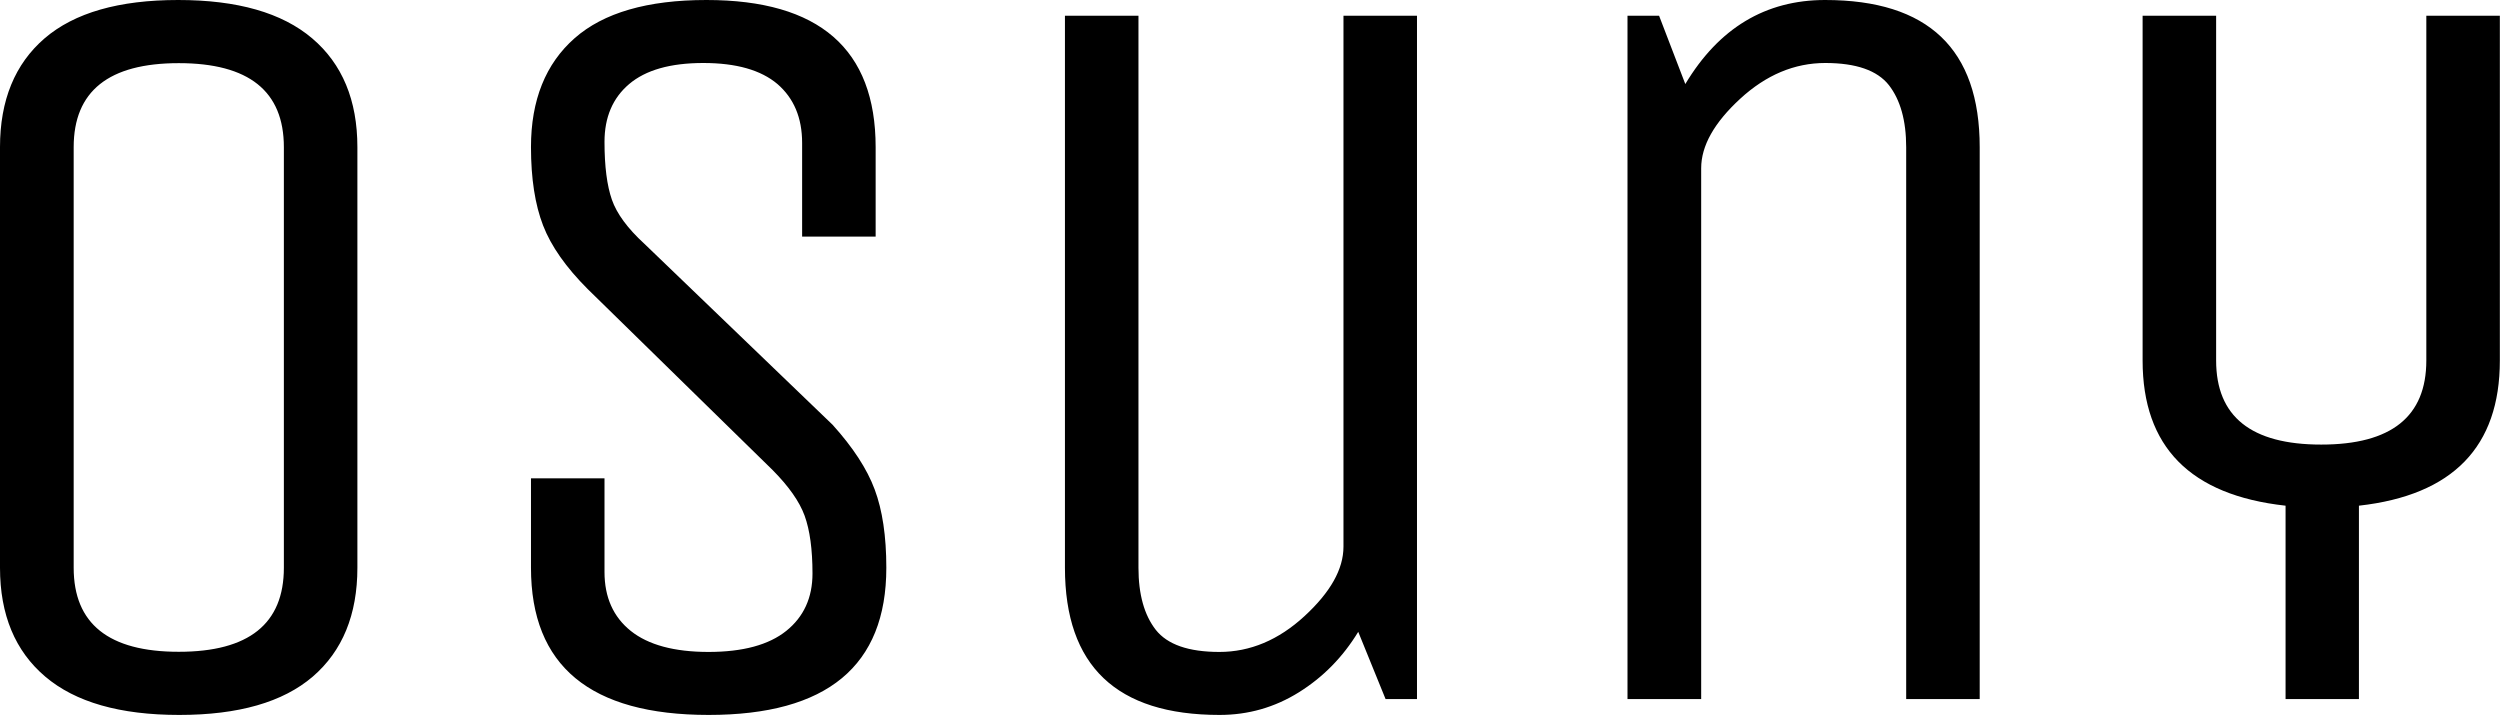
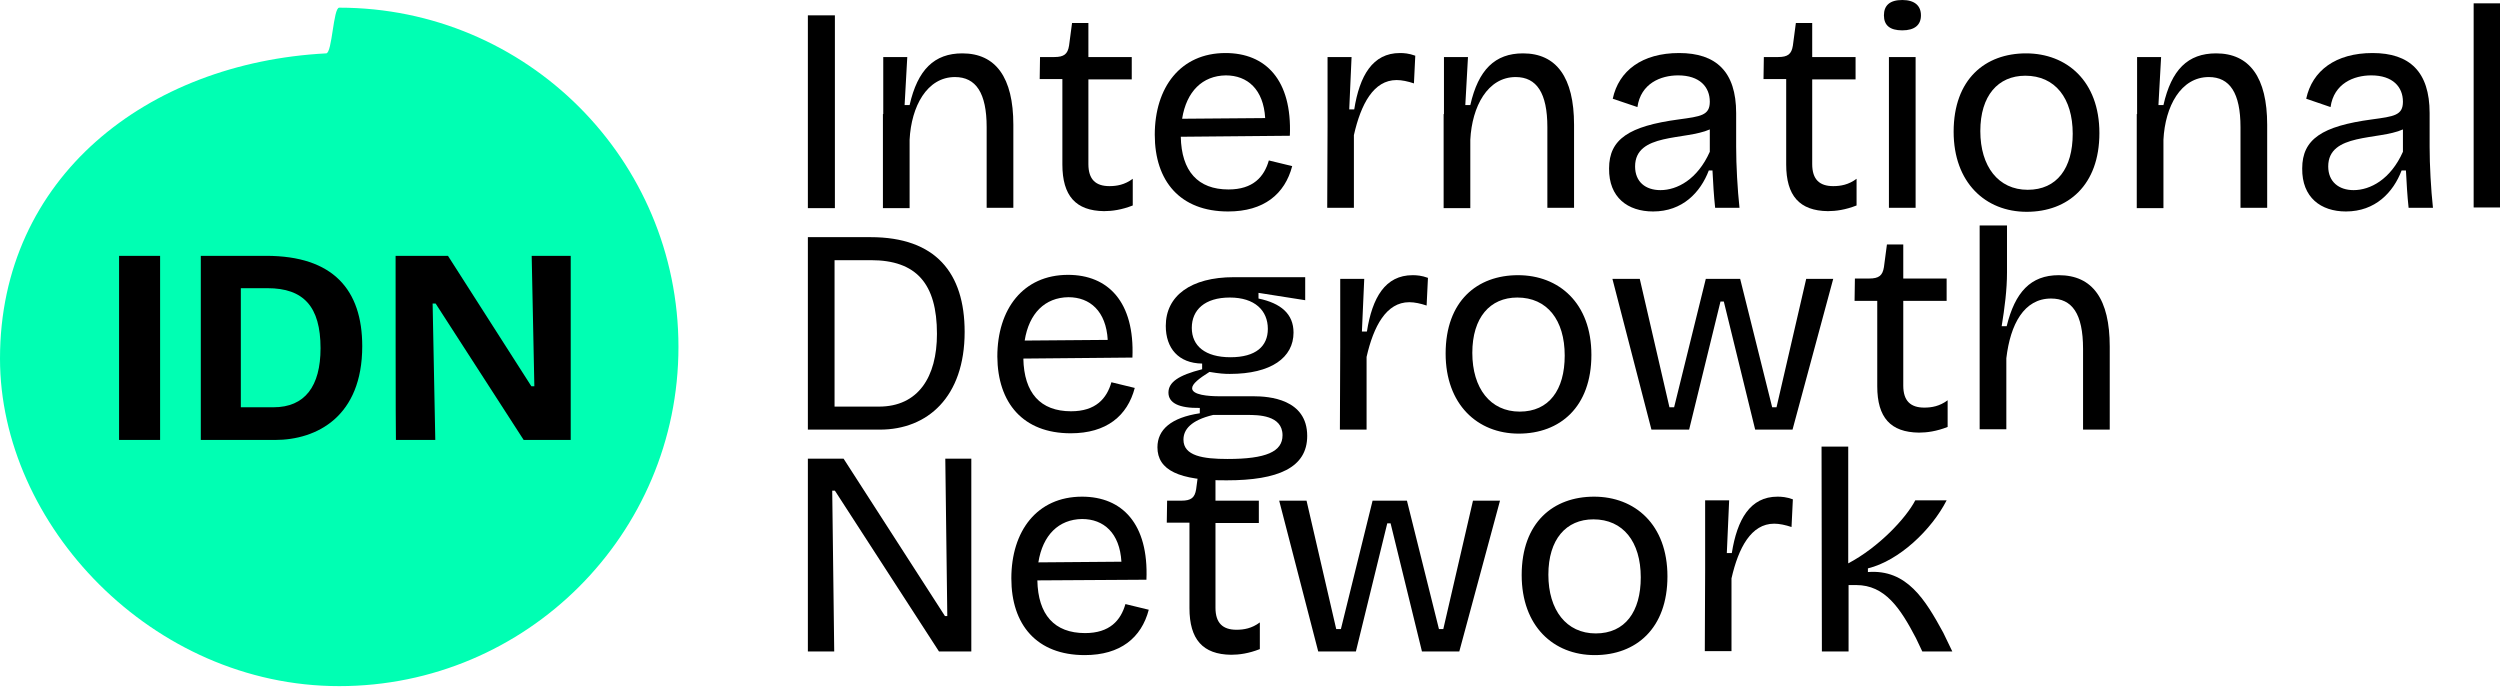
- <svg xmlns="http://www.w3.org/2000/svg" version="1.2" baseProfile="tiny" width="1591.4" height="455.1" overflow="visible" xml:space="preserve">
-   <switch>
-     <g>
-       <g fill="#000000">
-         <path d="M227.5 93.7v267.7c0 29.9-9.5 53-28.4 69.3-19 16.3-47.3 24.4-85 24.4S48 447 28.8 430.7C9.6 414.4 0 391.3 0 361.4V93.7c0-29.9 9.5-53 28.4-69.3C47.4 8.1 75.7 0 113.4 0s66.1 8.1 85.3 24.4c19.2 16.3 28.8 39.4 28.8 69.3zm-46.8 267.7V93.7c0-35.7-22.3-53.5-66.9-53.5-44.6 0-66.9 17.8-66.9 53.5v267.7c0 35.7 22.3 53.5 66.9 53.5 44.6 0 66.9-17.8 66.9-53.5zM564.2 361.4c0 62.5-37.7 93.7-113.1 93.7-75.4 0-113.1-31.2-113.1-93.7v-56.9h46.8v59.6c0 16.1 5.6 28.6 16.7 37.5 11.1 8.9 27.7 13.4 49.5 13.4 21.9 0 38.4-4.5 49.5-13.4 11.1-8.9 16.7-21.1 16.7-36.5 0-15.4-1.7-27.7-5-36.8-3.3-9.1-10.2-18.8-20.4-29.1L374.1 184c-13.8-13.8-23.3-27.3-28.4-40.5-5.1-13.2-7.7-29.8-7.7-49.9 0-29.9 9.3-53 27.8-69.3C384.2 8.1 412.2 0 449.7 0c71.8 0 107.7 31.2 107.7 93.7v56.9h-46.8V91c0-16.1-5.3-28.5-15.7-37.5-10.5-8.9-26.2-13.4-47.2-13.4-21 0-36.7 4.5-47.2 13.4s-15.7 21.2-15.7 36.8c0 15.6 1.6 27.9 4.7 36.8 3.1 8.9 10 18.3 20.7 28.1L530 270.4c12.9 14.3 21.9 28 26.8 41.2 4.9 13.1 7.4 29.7 7.4 49.8zM677.9 361.4V10h46.8v351.4c0 17 3.7 30.1 11 39.5 7.4 9.4 20.9 14.1 40.5 14.1s37.7-7.6 54.2-22.8c16.5-15.2 24.8-29.9 24.8-44.2V10H902v435h-20l-17.4-42.8c-9.8 16.1-22.4 28.9-37.8 38.5-15.4 9.6-32.2 14.4-50.5 14.4-65.6 0-98.4-31.2-98.4-93.7zM1082.8 445H1036V10h20.1l16.7 43.5c21.4-35.7 51.1-53.5 89-53.5 65.6 0 98.4 31.2 98.4 93.7V445h-46.8V93.7c0-16.9-3.7-30.1-11-39.5-7.4-9.4-20.9-14.1-40.5-14.1s-37.7 7.6-54.2 22.8c-16.5 15.2-24.8 29.9-24.8 44.2V445zM1501.7 445h-46.8V321.9c-60.7-6.7-91-37.5-91-92.4V10h46.8v219.5c0 35.7 22.3 53.5 66.9 53.5 44.6 0 66.9-17.8 66.9-53.5V10h46.8v219.5c0 54.9-29.9 85.7-89.7 92.4V445z" />
-       </g>
-     </g>
-   </switch>
+ <svg xmlns="http://www.w3.org/2000/svg" version="1.1" id="Calque_2_00000041262974306086908310000015884456621709003394_" x="0px" y="0px" viewBox="0 0 749.5 205.7" style="enable-background:new 0 0 749.5 205.7;" xml:space="preserve">
+   <style type="text/css">
+ 	.st0{fill:#00FFB3;}
+ </style>
+   <g id="Calque_1-2">
+     <path class="st0" d="M101.7,205.7C45.5,205.7,0,157.2,0,107.5C0,53.2,44.1,18.8,97.8,16c1.8-0.1,2.1-13.7,3.9-13.7   c56.2,0,101.7,45.5,101.7,101.7S157.8,205.7,101.7,205.7z" />
+     <path d="M35.7,76.7H48v55.2H35.7C35.7,131.9,35.7,76.7,35.7,76.7z" />
+     <path d="M60.2,76.7h19.6c20.1,0,28.8,10.2,28.8,27.1c0,21-13.5,28.1-26.2,28.1H60.2C60.2,131.9,60.2,76.7,60.2,76.7z M72.2,86.4   v35.7H82c9.4,0,14.1-6.3,14.1-17.7c0-12.5-5.1-18-15.9-18C80.2,86.4,72.2,86.4,72.2,86.4z" />
+     <path d="M118.6,76.7h15.7l25,39.1h0.9l-0.8-39.1h11.7v55.2H157L130.6,91h-0.9l0.8,40.9h-11.8C118.6,131.9,118.6,76.7,118.6,76.7z" />
+     <path d="M242.2,4.6h8.1v57.8h-8.1V4.6z" />
+     <path d="M264.8,34.2V17.1h7.2l-0.8,14.4h1.5c2.4-10.6,7.4-15.5,15.8-15.5c10,0,15.3,7.2,15.3,21.4v24.9h-8V38.1   c0-10.2-3.2-15-9.5-15c-8.4,0-13.1,8.8-13.6,18.8v20.5h-8V34.2L264.8,34.2z" />
+     <path d="M318.5,49.3V23.7h-6.8l0.1-6.6h4.3c2.9,0,4-0.9,4.4-3.4l0.9-6.8h4.9v10.2h13v6.7h-13v25.4c0,4.6,2.2,6.6,6.3,6.6   c2.2,0,4.6-0.4,7-2.2v8c-3.3,1.3-6.2,1.7-8.6,1.7C322.5,63.2,318.5,58.7,318.5,49.3L318.5,49.3z" />
+     <path d="M346.2,40.4c0-14.2,7.7-24.5,21.2-24.5c12,0,20,8,19.3,24.8L354,41c0.2,10.3,5.1,15.8,14.3,15.8c7.4,0,10.7-3.8,12.1-8.7   l7,1.7c-2.2,8.4-8.5,13.6-19.2,13.6C353.8,63.4,346.2,54.3,346.2,40.4L346.2,40.4z M354.4,35.6l24.9-0.2   c-0.5-8.6-5.3-12.8-11.8-12.8C360.5,22.7,355.7,27.4,354.4,35.6z" />
+     <path d="M398,37.8V17.1h7.2l-0.7,15.7h1.5c1.6-10.1,5.5-16.9,13.7-16.9c1.2,0,2.7,0.1,4.6,0.8l-0.4,8.3c-1.8-0.6-3.6-1-5.2-1   c-6.9,0-10.7,7.2-12.8,16.5v21.8h-8L398,37.8L398,37.8z" />
+     <path d="M432.9,34.2V17.1h7.2l-0.8,14.4h1.5c2.4-10.6,7.4-15.5,15.8-15.5c10,0,15.3,7.2,15.3,21.4v24.9h-8V38.1   c0-10.2-3.2-15-9.5-15c-8.4,0-13.1,8.8-13.6,18.8v20.5h-8V34.2L432.9,34.2z" />
+     <path d="M482.4,50.5c0-8.8,6-12.7,20.9-14.7c6.6-0.9,9.3-1.2,9.3-5.3c0-4.4-3-7.9-9.5-7.9c-5.2,0-11.2,2.4-12.2,9.5l-7.4-2.5   c1.8-8.4,8.8-13.7,19.9-13.7s17.1,5.6,17.1,18V44c0,5.5,0.4,12.8,1,18.3h-7.3c-0.4-3.7-0.6-7.3-0.8-11.2h-1.1   c-2.5,6.6-7.9,12.3-16.7,12.3C488,63.4,482.3,59.2,482.4,50.5L482.4,50.5z M512.6,45.5v-6.7c-7.4,3.3-22.4,1-22.4,11.1   c0,4.6,3.1,7.1,7.6,7.1C502.8,57,508.9,53.8,512.6,45.5z" />
+     <path d="M535.5,49.3V23.7h-6.8l0.1-6.6h4.3c2.9,0,4-0.9,4.4-3.4l0.9-6.8h4.9v10.2h13v6.7h-13v25.4c0,4.6,2.2,6.6,6.3,6.6   c2.2,0,4.6-0.4,7-2.2v8c-3.3,1.3-6.2,1.7-8.6,1.7C539.5,63.2,535.5,58.7,535.5,49.3L535.5,49.3z" />
+     <path d="M564.8,4.6c0-3,1.8-4.6,5.5-4.6s5.6,1.7,5.6,4.6s-1.9,4.5-5.6,4.5S564.8,7.6,564.8,4.6z M566.3,17.1h8v45.2h-8V17.1   L566.3,17.1z" />
+     <path d="M585.7,39.5c0-15.8,9.5-23.5,21.7-23.5s22,8.3,22,23.9s-9.4,23.6-21.8,23.6S585.7,54.7,585.7,39.5L585.7,39.5z M621.4,40.1   c0-10.7-5.3-17.4-14.2-17.4c-8.2,0-13.5,6-13.5,16.6s5.4,17.6,14.2,17.6S621.4,50.4,621.4,40.1z" />
+     <path d="M640.7,34.2V17.1h7.2l-0.8,14.4h1.5c2.4-10.6,7.3-15.5,15.8-15.5c10,0,15.3,7.2,15.3,21.4v24.9h-8V38.1   c0-10.2-3.2-15-9.5-15c-8.4,0-13.1,8.8-13.6,18.8v20.5h-8V34.2L640.7,34.2z" />
+     <path d="M690.2,50.5c0-8.8,6-12.7,20.9-14.7c6.6-0.9,9.3-1.2,9.3-5.3c0-4.4-3-7.9-9.5-7.9c-5.2,0-11.2,2.4-12.2,9.5l-7.3-2.5   c1.8-8.4,8.8-13.7,19.9-13.7s17.1,5.6,17.1,18V44c0,5.5,0.4,12.8,1,18.3h-7.3c-0.4-3.7-0.6-7.3-0.8-11.2H720   c-2.5,6.6-7.9,12.3-16.7,12.3C695.8,63.4,690.1,59.2,690.2,50.5L690.2,50.5z M720.4,45.5v-6.7c-7.3,3.3-22.4,1-22.4,11.1   c0,4.6,3.2,7.1,7.6,7.1C710.6,57,716.7,53.8,720.4,45.5L720.4,45.5z" />
+     <path d="M741.6,1h8v61.2h-8V1z" />
+     <path d="M242.2,71.1H261c19.5,0,28.2,10.7,28.2,28.4c0,19.6-11.2,29.3-25.4,29.3h-21.6L242.2,71.1L242.2,71.1z M250.2,78v43.9h13.3   c11.8,0,17.4-8.9,17.4-21.8c0-15.1-6.2-22.1-19.8-22.1L250.2,78L250.2,78z" />
+     <path d="M299,106.9c0-14.2,7.7-24.5,21.2-24.5c12,0,20,8.1,19.3,24.8l-32.7,0.3c0.2,10.3,5.1,15.8,14.3,15.8   c7.4,0,10.7-3.8,12.1-8.7l7,1.7c-2.2,8.4-8.5,13.6-19.2,13.6C306.7,129.9,299.1,120.8,299,106.9L299,106.9z M307.2,102.1l24.9-0.2   c-0.5-8.6-5.3-12.8-11.8-12.8C313.3,89.2,308.5,93.9,307.2,102.1z" />
+     <path d="M347,134.1c0-5.3,4.1-8.9,12.7-10.2v-1.6c-6.3,0.1-9.4-1.5-9.4-4.6s3-5.2,10.1-7v-1.7c-7.1-0.1-10.9-4.6-10.9-11.3   c0-9,7.5-14.6,20.4-14.6h21.4V90l-14-2.2v1.7c6.7,1.4,10.5,4.6,10.5,10.2c0,7.5-6.7,12.4-19.1,12.4c-1.7,0-3.1-0.1-6.1-0.6   c-3.2,2-5.2,3.6-5.2,4.9c0,2,4.8,2.4,8.2,2.4h10.2c4.6,0,16.1,0.8,16.1,11.9c0,9.5-8.7,13.3-24.1,13.3   C353.4,144.1,347,140.9,347,134.1L347,134.1z M384.5,130.5c0-6.1-7.4-6.1-10.6-6.1h-10.2c-6.7,1.6-8.9,4.4-8.9,7.4   c0,4.9,5.9,5.8,13.2,5.8C379.6,137.6,384.5,135.4,384.5,130.5z M380.1,98.6c0-5.5-3.9-9.4-11.4-9.4s-11.4,3.7-11.4,9.1   s4,8.8,11.6,8.8S380.1,103.8,380.1,98.6L380.1,98.6z" />
+     <path d="M401.8,104.3V83.6h7.2l-0.7,15.8h1.5c1.6-10.2,5.5-16.9,13.7-16.9c1.2,0,2.7,0.1,4.6,0.8l-0.4,8.3c-1.8-0.6-3.6-1-5.2-1   c-6.9,0-10.7,7.2-12.8,16.4v21.8h-8L401.8,104.3L401.8,104.3z" />
+     <path d="M433.4,106c0-15.8,9.5-23.5,21.7-23.5s22,8.3,22,23.9s-9.4,23.6-21.8,23.6S433.4,121.2,433.4,106z M469.1,106.6   c0-10.7-5.3-17.4-14.2-17.4c-8.2,0-13.5,6-13.5,16.6s5.4,17.6,14.2,17.6S469.1,116.9,469.1,106.6L469.1,106.6z" />
+     <path d="M483.4,83.6h8.2l8.9,38.5h1.4l9.5-38.5h10.3l9.6,38.5h1.3l8.9-38.5h8.1l-12.2,45.2h-11.2l-9.4-38.4h-1l-9.4,38.4h-11.3   L483.4,83.6L483.4,83.6z" />
+     <path d="M562.8,115.8V90.2h-6.8l0.1-6.7h4.3c2.9,0,4-0.9,4.4-3.4l0.9-6.8h4.9v10.2h13v6.7h-13v25.4c0,4.6,2.2,6.6,6.3,6.6   c2.2,0,4.6-0.4,7-2.2v8c-3.3,1.3-6.2,1.7-8.6,1.7C566.8,129.6,562.8,125.2,562.8,115.8L562.8,115.8z" />
+     <path d="M593.5,101.3V67.6h8.2v14.1c0,5.1-0.7,10.6-1.6,16.1h1.5c2.5-10.2,7.2-15.3,15.6-15.3c10.2,0,15.3,7.2,15.3,21.4v24.9h-8   v-24.2c0-10.6-3.3-15.1-9.6-15.1c-8.1,0-12.2,7.7-13.4,17.9v21.3h-8L593.5,101.3L593.5,101.3z" />
+     <path d="M242.2,137.5h10.7l30.4,47.2h0.7l-0.6-47.2h7.8v57.8h-9.7l-31.2-48.2h-0.8l0.6,48.2h-7.9L242.2,137.5L242.2,137.5z" />
+     <path d="M303.2,173.4c0-14.2,7.7-24.5,21.2-24.5c12,0,20,8.1,19.3,24.9L311,174c0.2,10.3,5.1,15.8,14.3,15.8   c7.4,0,10.7-3.8,12.1-8.7l7,1.7c-2.2,8.4-8.5,13.6-19.2,13.6C310.8,196.4,303.2,187.3,303.2,173.4L303.2,173.4z M311.3,168.6   l24.9-0.2c-0.5-8.6-5.3-12.8-11.8-12.8C317.4,155.7,312.6,160.4,311.3,168.6z" />
+     <path d="M356.6,182.3v-25.6h-6.8l0.1-6.6h4.3c2.9,0,4-0.9,4.4-3.4l0.9-6.8h4.9v10.2h13v6.7h-13v25.4c0,4.6,2.2,6.6,6.3,6.6   c2.2,0,4.6-0.4,7-2.2v8c-3.3,1.3-6.2,1.7-8.6,1.7C360.6,196.2,356.6,191.7,356.6,182.3L356.6,182.3z" />
+     <path d="M383.5,150.1h8.2l8.9,38.5h1.4l9.5-38.5h10.3l9.6,38.5h1.3l8.9-38.5h8.1l-12.2,45.2h-11.2l-9.4-38.4h-1l-9.4,38.4h-11.3   L383.5,150.1L383.5,150.1z" />
+     <path d="M456.2,172.4c0-15.8,9.5-23.5,21.7-23.5s22,8.3,22,23.9s-9.4,23.6-21.8,23.6S456.2,187.7,456.2,172.4z M491.9,173.1   c0-10.7-5.3-17.4-14.2-17.4c-8.2,0-13.5,6-13.5,16.6s5.4,17.6,14.2,17.6S491.9,183.4,491.9,173.1L491.9,173.1z" />
+     <path d="M511.2,170.8V150h7.2l-0.7,15.8h1.5c1.6-10.1,5.5-16.9,13.7-16.9c1.2,0,2.7,0.1,4.6,0.8l-0.4,8.3c-1.8-0.6-3.6-1-5.2-1   c-6.9,0-10.7,7.2-12.8,16.4v21.8h-8L511.2,170.8L511.2,170.8z" />
+     <path d="M546.1,133.9h8v35c9.1-4.8,17.3-13.5,20.1-18.9h9.4c-4.5,8.8-14.2,18.1-23.6,20.4v1.1c11.7-0.9,17.2,8.3,22.6,18.2l2.7,5.6   h-9l-1.9-4c-4.7-9-9.3-15.9-17.9-15.9h-2.3v19.9h-8L546.1,133.9L546.1,133.9z" />
+   </g>
</svg>
